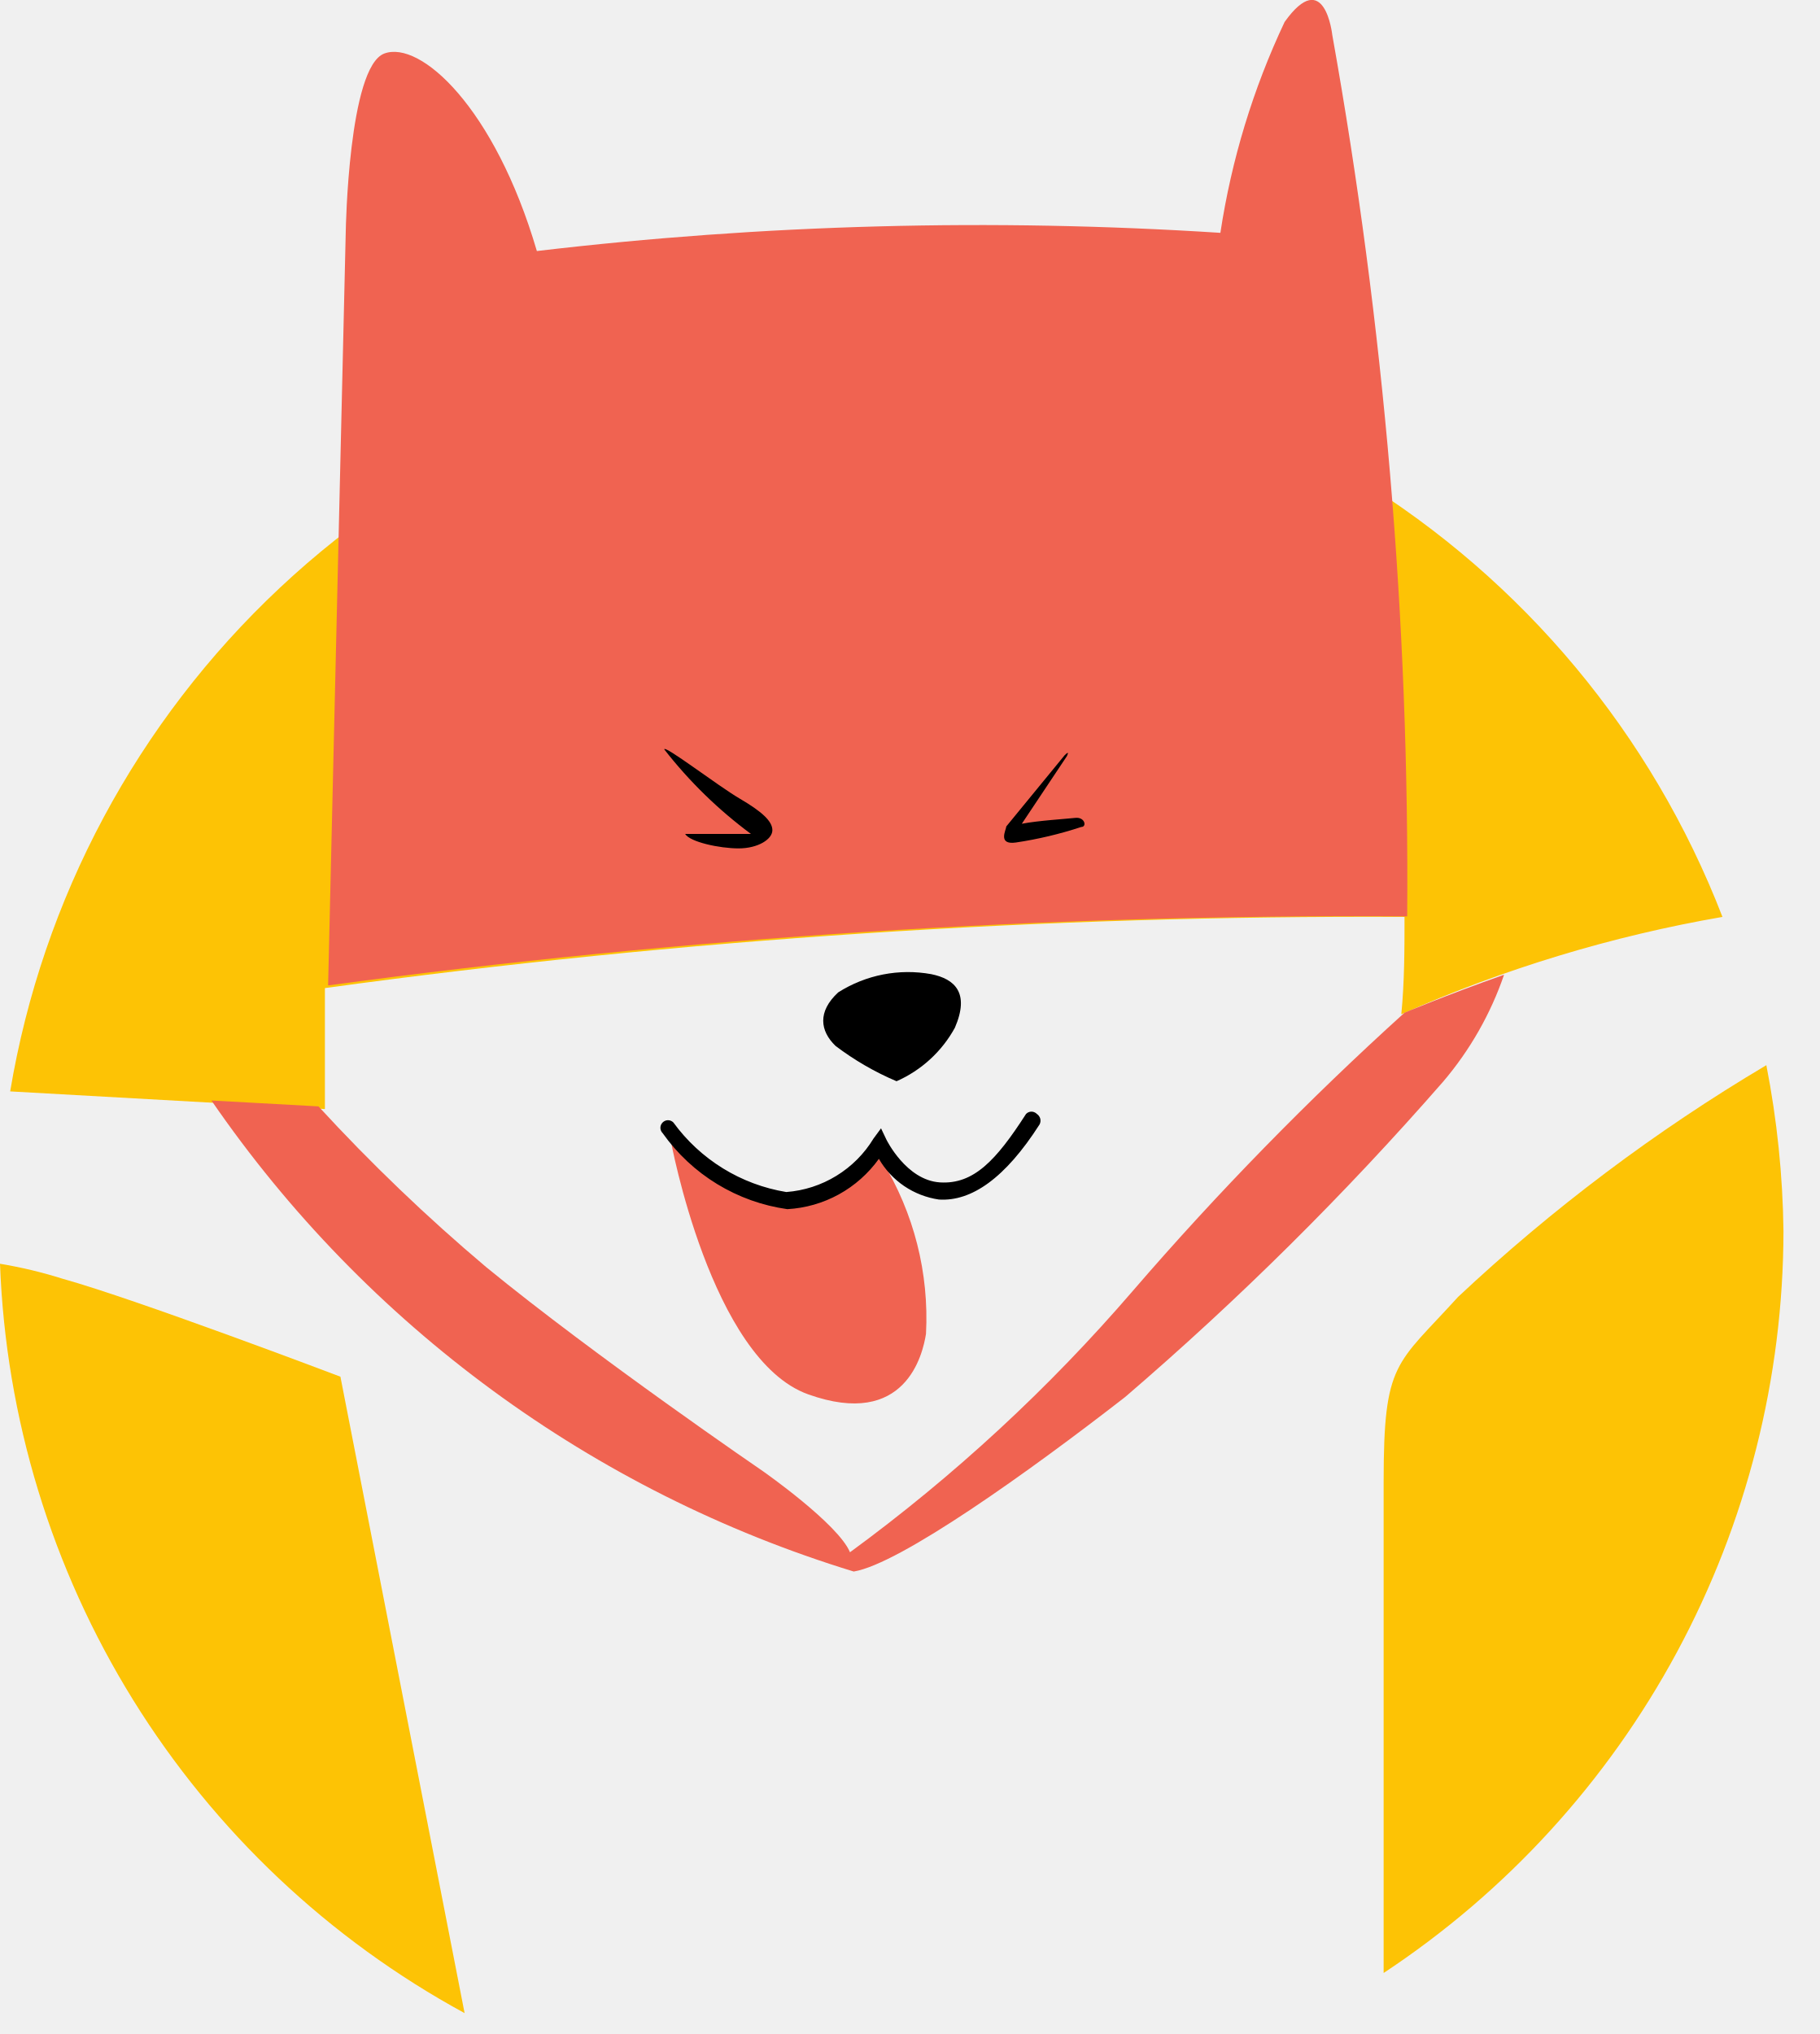
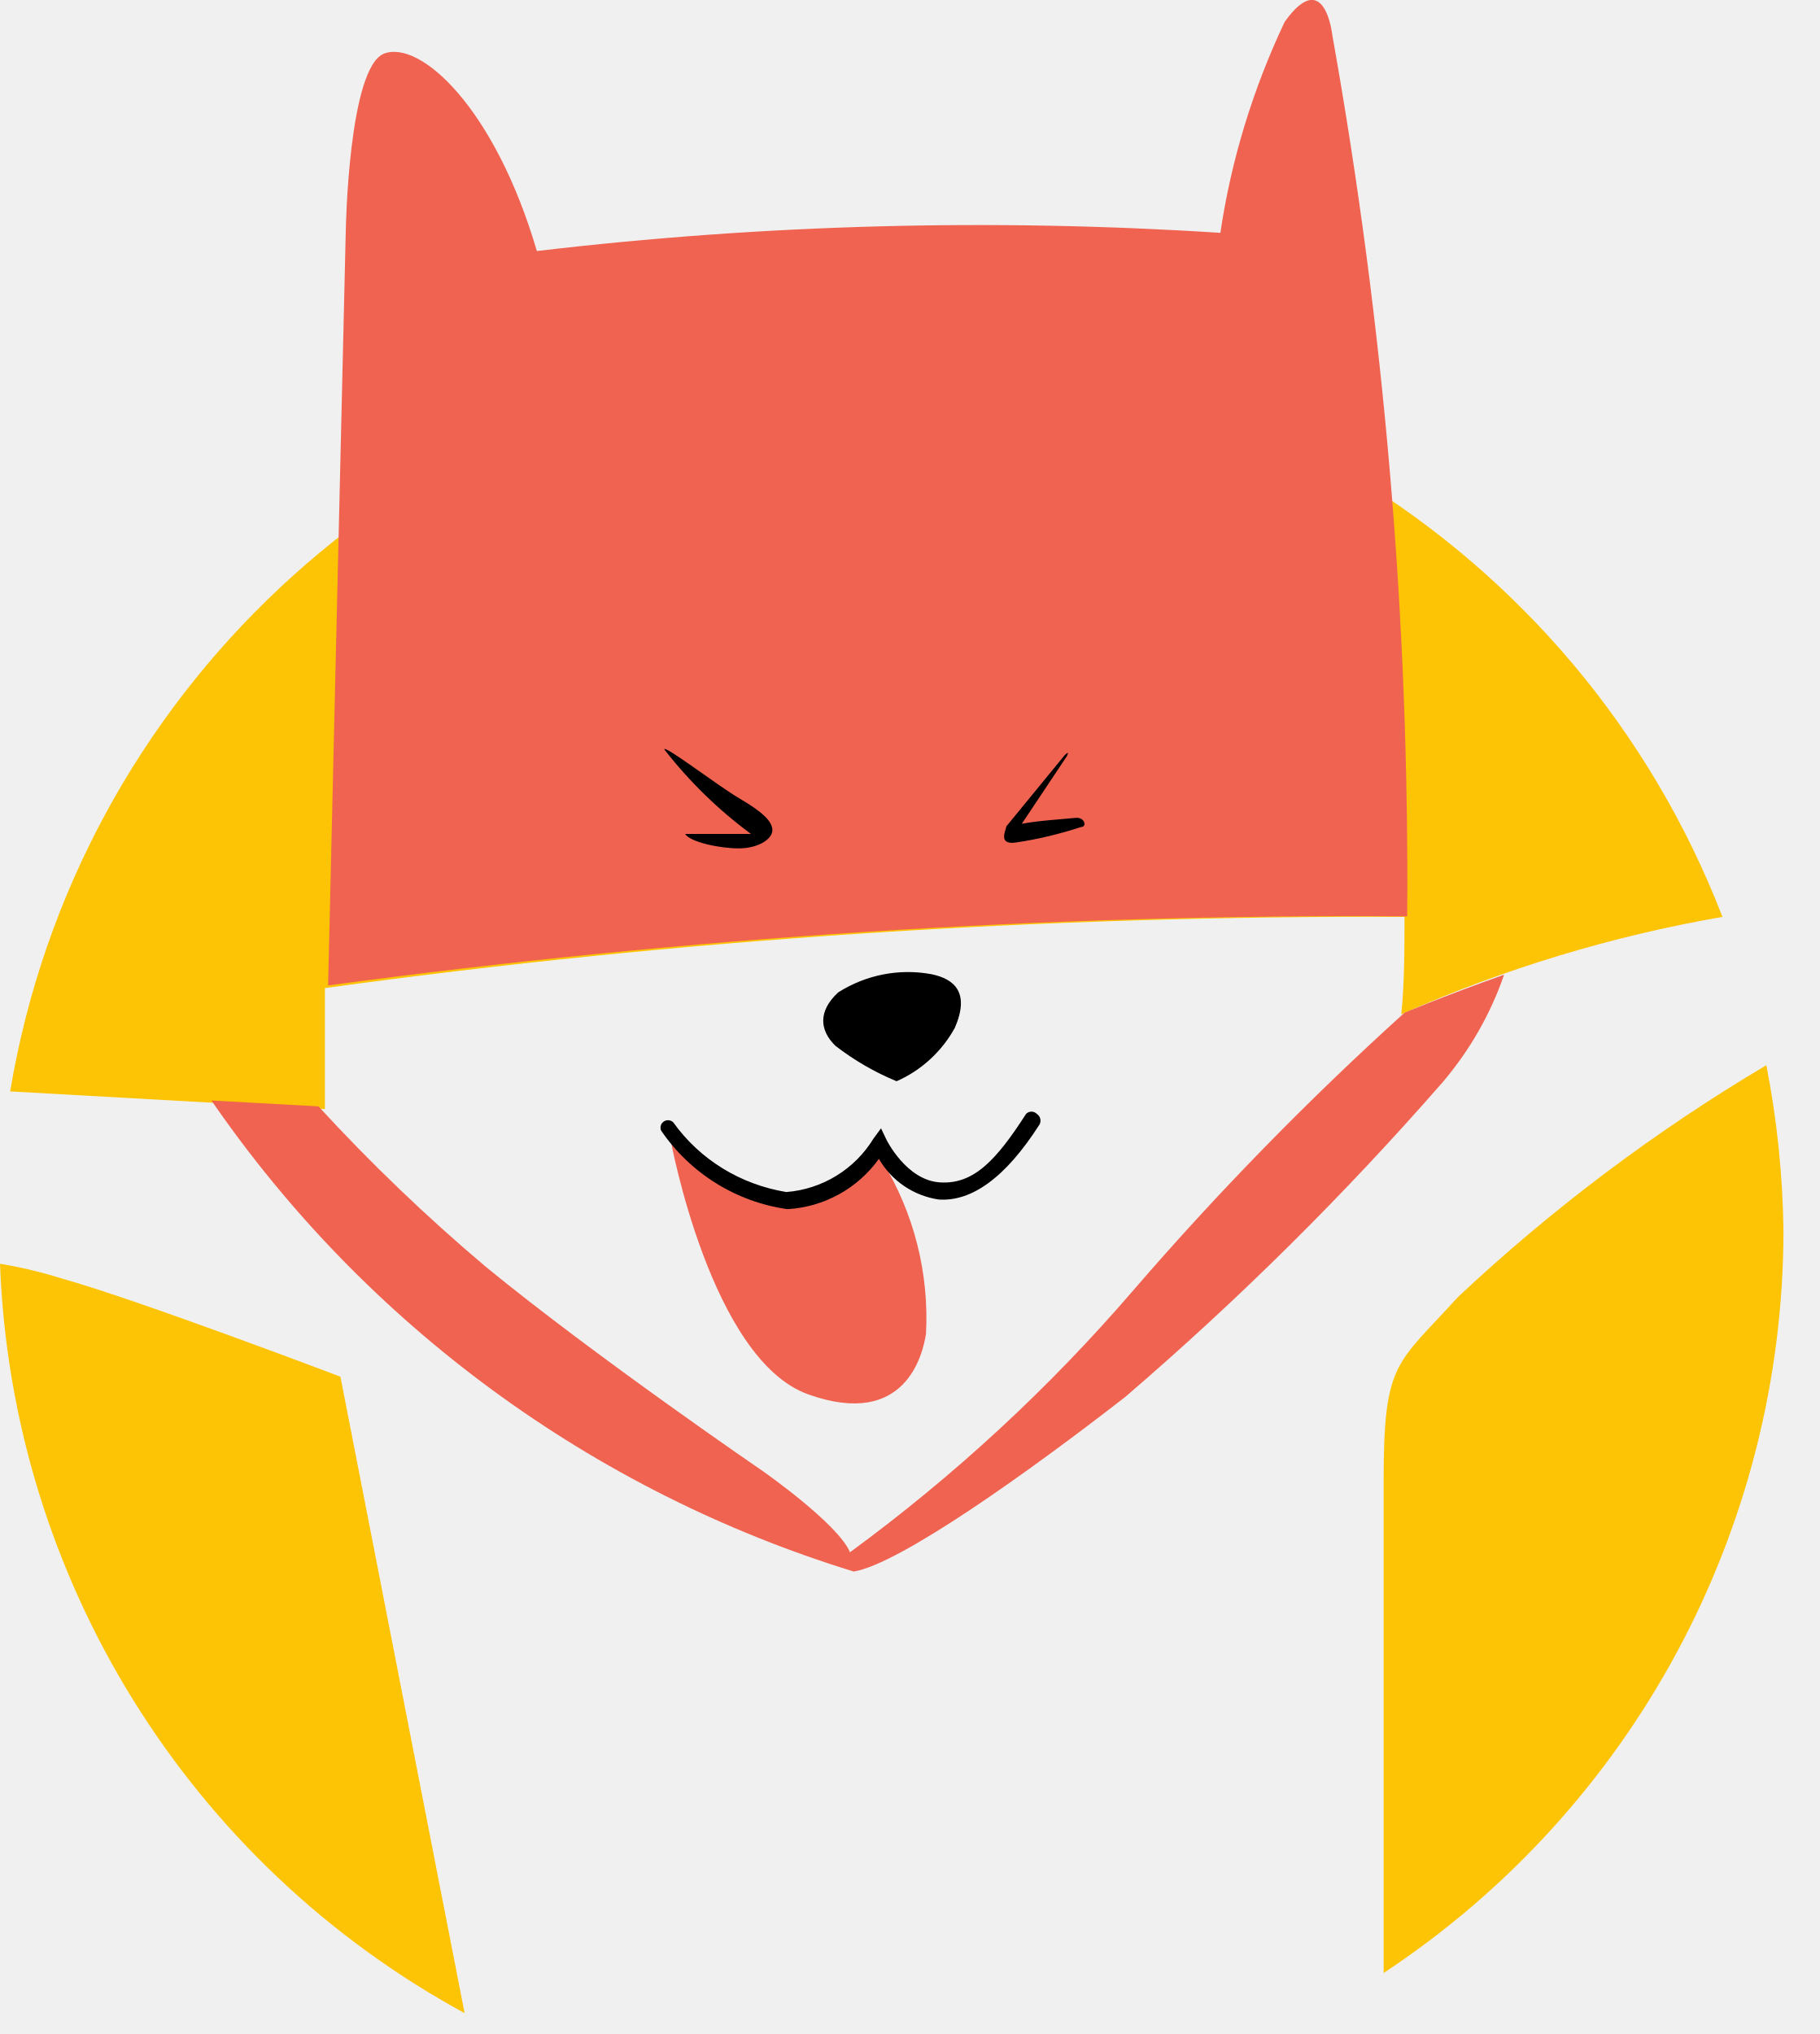
<svg xmlns="http://www.w3.org/2000/svg" width="34" height="38" viewBox="0 0 34 38" fill="none">
  <g clip-path="url(#clip0_153_267)">
-     <path d="M6.07 20.72V18.46C12.754 17.542 19.494 17.098 26.24 17.13C26.24 17.73 26.24 18.34 26.18 18.95C28.098 18.099 30.113 17.488 32.18 17.13C30.863 13.722 28.462 10.841 25.347 8.931C22.232 7.021 18.576 6.186 14.941 6.557C11.306 6.927 7.894 8.482 5.229 10.981C2.563 13.48 0.793 16.786 0.19 20.39L6.07 20.72Z" fill="#FDC305" />
-     <path d="M27.24 24.23C26.08 25.51 25.85 25.43 25.85 27.68C25.85 28.59 25.85 32.58 25.85 36.86C28.142 35.346 30.024 33.288 31.328 30.869C32.632 28.451 33.316 25.747 33.32 23C33.307 21.959 33.2 20.922 33 19.9C30.928 21.13 28.997 22.581 27.24 24.23Z" fill="#FDC305" />
-     <path d="M6.36 25.72C6.36 25.72 2.57 24.28 1.17 23.89C0.787 23.769 0.396 23.676 0 23.61C0.108 26.496 0.966 29.304 2.487 31.759C4.009 34.213 6.143 36.23 8.68 37.61L6.36 25.72Z" fill="#FDC305" />
-     <path d="M26.29 17.12C26.331 11.599 25.862 6.085 24.89 0.65C24.89 0.65 24.75 -0.64 24 0.41C23.411 1.658 23.007 2.985 22.8 4.35C18.542 4.076 14.268 4.19 10.03 4.69C9.24 2 7.85 0.75 7.18 1C6.51 1.25 6.46 4.31 6.46 4.31L6.13 18.41C12.811 17.506 19.548 17.075 26.29 17.12Z" fill="#F06351" />
-     <path d="M12.41 14C12.41 13.91 13.41 14.68 13.82 14.92C14.23 15.16 14.43 15.34 14.43 15.51C14.43 15.68 14.16 15.85 13.8 15.85C13.44 15.85 12.89 15.73 12.8 15.58H13.74H14.03C13.421 15.129 12.876 14.598 12.41 14Z" fill="black" />
-     <path d="M19.89 14.11L18.8 15.44C18.8 15.5 18.63 15.79 18.98 15.74C19.394 15.678 19.802 15.581 20.2 15.45C20.31 15.45 20.27 15.26 20.09 15.28C19.91 15.3 19.4 15.33 19.09 15.39L19.93 14.13C19.93 14.13 20 14 19.89 14.11Z" fill="black" />
-     <path d="M16.75 20.2C17.213 19.996 17.597 19.644 17.84 19.2C18.12 18.55 17.84 18.29 17.4 18.2C16.798 18.09 16.177 18.212 15.66 18.54C15.27 18.9 15.32 19.26 15.61 19.54C15.961 19.806 16.344 20.028 16.75 20.2Z" fill="black" />
-     <path d="M16.35 21.45C16.238 21.678 16.082 21.883 15.89 22.05C15.605 22.279 15.255 22.412 14.89 22.43C14.364 22.472 13.841 22.319 13.42 22C13.222 21.881 13.044 21.732 12.89 21.56C12.79 21.449 12.667 21.36 12.53 21.3C12.53 21.3 13.28 25.4 15.1 26.05C16.92 26.7 17.24 25.3 17.3 24.92C17.36 23.785 17.074 22.659 16.48 21.69C16.46 21.38 16.45 21.58 16.35 21.45Z" fill="#F06351" />
-     <path d="M14.71 22.59C14.245 22.525 13.799 22.365 13.398 22.121C12.998 21.877 12.651 21.553 12.38 21.17C12.367 21.157 12.356 21.141 12.349 21.124C12.342 21.107 12.338 21.089 12.338 21.07C12.338 21.051 12.342 21.033 12.349 21.016C12.356 20.999 12.367 20.983 12.38 20.97C12.393 20.957 12.409 20.946 12.426 20.939C12.443 20.932 12.461 20.928 12.48 20.928C12.499 20.928 12.517 20.932 12.534 20.939C12.551 20.946 12.567 20.957 12.58 20.97C13.085 21.664 13.843 22.131 14.69 22.27C15.022 22.245 15.343 22.141 15.626 21.967C15.91 21.793 16.148 21.554 16.32 21.27L16.46 21.08L16.56 21.29C16.56 21.29 16.93 22.05 17.56 22.09C18.19 22.13 18.61 21.68 19.17 20.81C19.183 20.797 19.199 20.786 19.216 20.779C19.233 20.772 19.251 20.768 19.27 20.768C19.289 20.768 19.307 20.772 19.324 20.779C19.341 20.786 19.357 20.797 19.37 20.81C19.402 20.831 19.425 20.863 19.435 20.9C19.444 20.937 19.439 20.977 19.42 21.01C18.78 22.01 18.15 22.45 17.54 22.41C17.308 22.376 17.087 22.29 16.893 22.159C16.699 22.027 16.537 21.853 16.42 21.65C16.223 21.924 15.968 22.151 15.672 22.314C15.376 22.477 15.047 22.571 14.71 22.59Z" fill="black" />
-     <path d="M26.24 18.92C24.445 20.544 22.751 22.277 21.17 24.11C19.599 25.936 17.824 27.577 15.88 29C15.66 28.47 14.26 27.49 14.26 27.49C14.26 27.49 11.13 25.35 9.08 23.67C7.974 22.737 6.929 21.735 5.95 20.67L3.95 20.56C6.84 24.765 11.07 27.868 15.95 29.36C16.81 29.22 19.22 27.5 21.02 26.1C23.139 24.282 25.124 22.313 26.96 20.21C27.462 19.621 27.849 18.942 28.1 18.21C27 18.6 26.24 18.92 26.24 18.92Z" fill="#F06351" />
+     <path d="M6.07 20.72v-2.26c6.68-.92 13.42-1.36 20.17-1.33 0 .6 0 1.21-.06 1.82a25.52 25.52 0 0 1 6-1.82A16.67 16.67 0 0 0 .19 20.39l5.88.33Z" fill="#FDC305" />
+     <path d="M27.24 24.23c-1.16 1.28-1.39 1.2-1.39 3.45v9.18A16.64 16.64 0 0 0 33.32 23a17.3 17.3 0 0 0-.32-3.1 33.1 33.1 0 0 0-5.76 4.33Z" fill="#FDC305" />
+     <path d="M6.36 25.72s-3.79-1.44-5.19-1.83A8.54 8.54 0 0 0 0 23.61a16.65 16.65 0 0 0 8.68 14L6.36 25.72Z" fill="#FDC305" />
+     <path d="M26.29 17.12A89.8 89.8 0 0 0 24.89.65S24.75-.64 24 .41c-.59 1.25-1 2.58-1.2 3.94a70.34 70.34 0 0 0-12.77.34C9.24 2 7.85.75 7.18 1c-.67.25-.72 3.31-.72 3.31l-.33 14.1c6.68-.9 13.42-1.34 20.16-1.29Z" fill="#F06351" />
+     <path d="M12.41 14c0-.09 1 .68 1.41.92.41.24.61.42.61.59 0 .17-.27.34-.63.34s-.91-.12-1-.27h1.23A8.34 8.34 0 0 1 12.41 14Z" fill="black" />
+     <path d="m19.89 14.11-1.09 1.33c0 .06-.17.35.18.3.41-.06.82-.16 1.22-.29.11 0 .07-.19-.11-.17-.18.02-.69.05-1 .11l.84-1.26s.07-.13-.04-.02Z" fill="black" />
+     <path d="M16.75 20.2c.46-.2.85-.56 1.09-1 .28-.65 0-.91-.44-1-.6-.11-1.22.01-1.74.34-.39.36-.34.72-.05 1 .35.27.73.49 1.14.66Z" fill="black" />
+     <path d="M16.35 21.45c-.11.23-.27.43-.46.6-.28.23-.63.36-1 .38a2.15 2.15 0 0 1-1.47-.43 2.3 2.3 0 0 1-.53-.44c-.1-.11-.22-.2-.36-.26 0 0 .75 4.1 2.57 4.75 1.82.65 2.14-.75 2.2-1.13a5.61 5.61 0 0 0-.82-3.23c-.02-.31-.03-.11-.13-.24Z" fill="#F06351" />
+     <path d="M14.71 22.59a3.44 3.44 0 0 1-2.36-1.47.14.14 0 0 1 .03-.15.14.14 0 0 1 .2 0c.5.7 1.26 1.16 2.11 1.3a2.1 2.1 0 0 0 1.63-1l.14-.19.1.21s.37.76 1 .8c.63.04 1.05-.41 1.61-1.28a.14.14 0 0 1 .2 0 .15.15 0 0 1 .05.2c-.64 1-1.27 1.44-1.88 1.4a1.55 1.55 0 0 1-1.12-.76 2.26 2.26 0 0 1-1.71.94Z" fill="black" />
+     <path d="M26.24 18.92a58.63 58.63 0 0 0-5.07 5.19A31.63 31.63 0 0 1 15.88 29c-.22-.53-1.62-1.51-1.62-1.51s-3.13-2.14-5.18-3.82a34.14 34.14 0 0 1-3.13-3l-2-.11c2.89 4.2 7.12 7.3 12 8.8.86-.14 3.27-1.86 5.07-3.26a58.13 58.13 0 0 0 5.94-5.89c.5-.59.89-1.27 1.14-2-1.1.39-1.86.71-1.86.71Z" fill="#F06351" />
  </g>
  <defs>
    <clipPath id="clip0_153_267">
      <rect width="33.32" height="37.61" fill="white" />
    </clipPath>
  </defs>
</svg>
